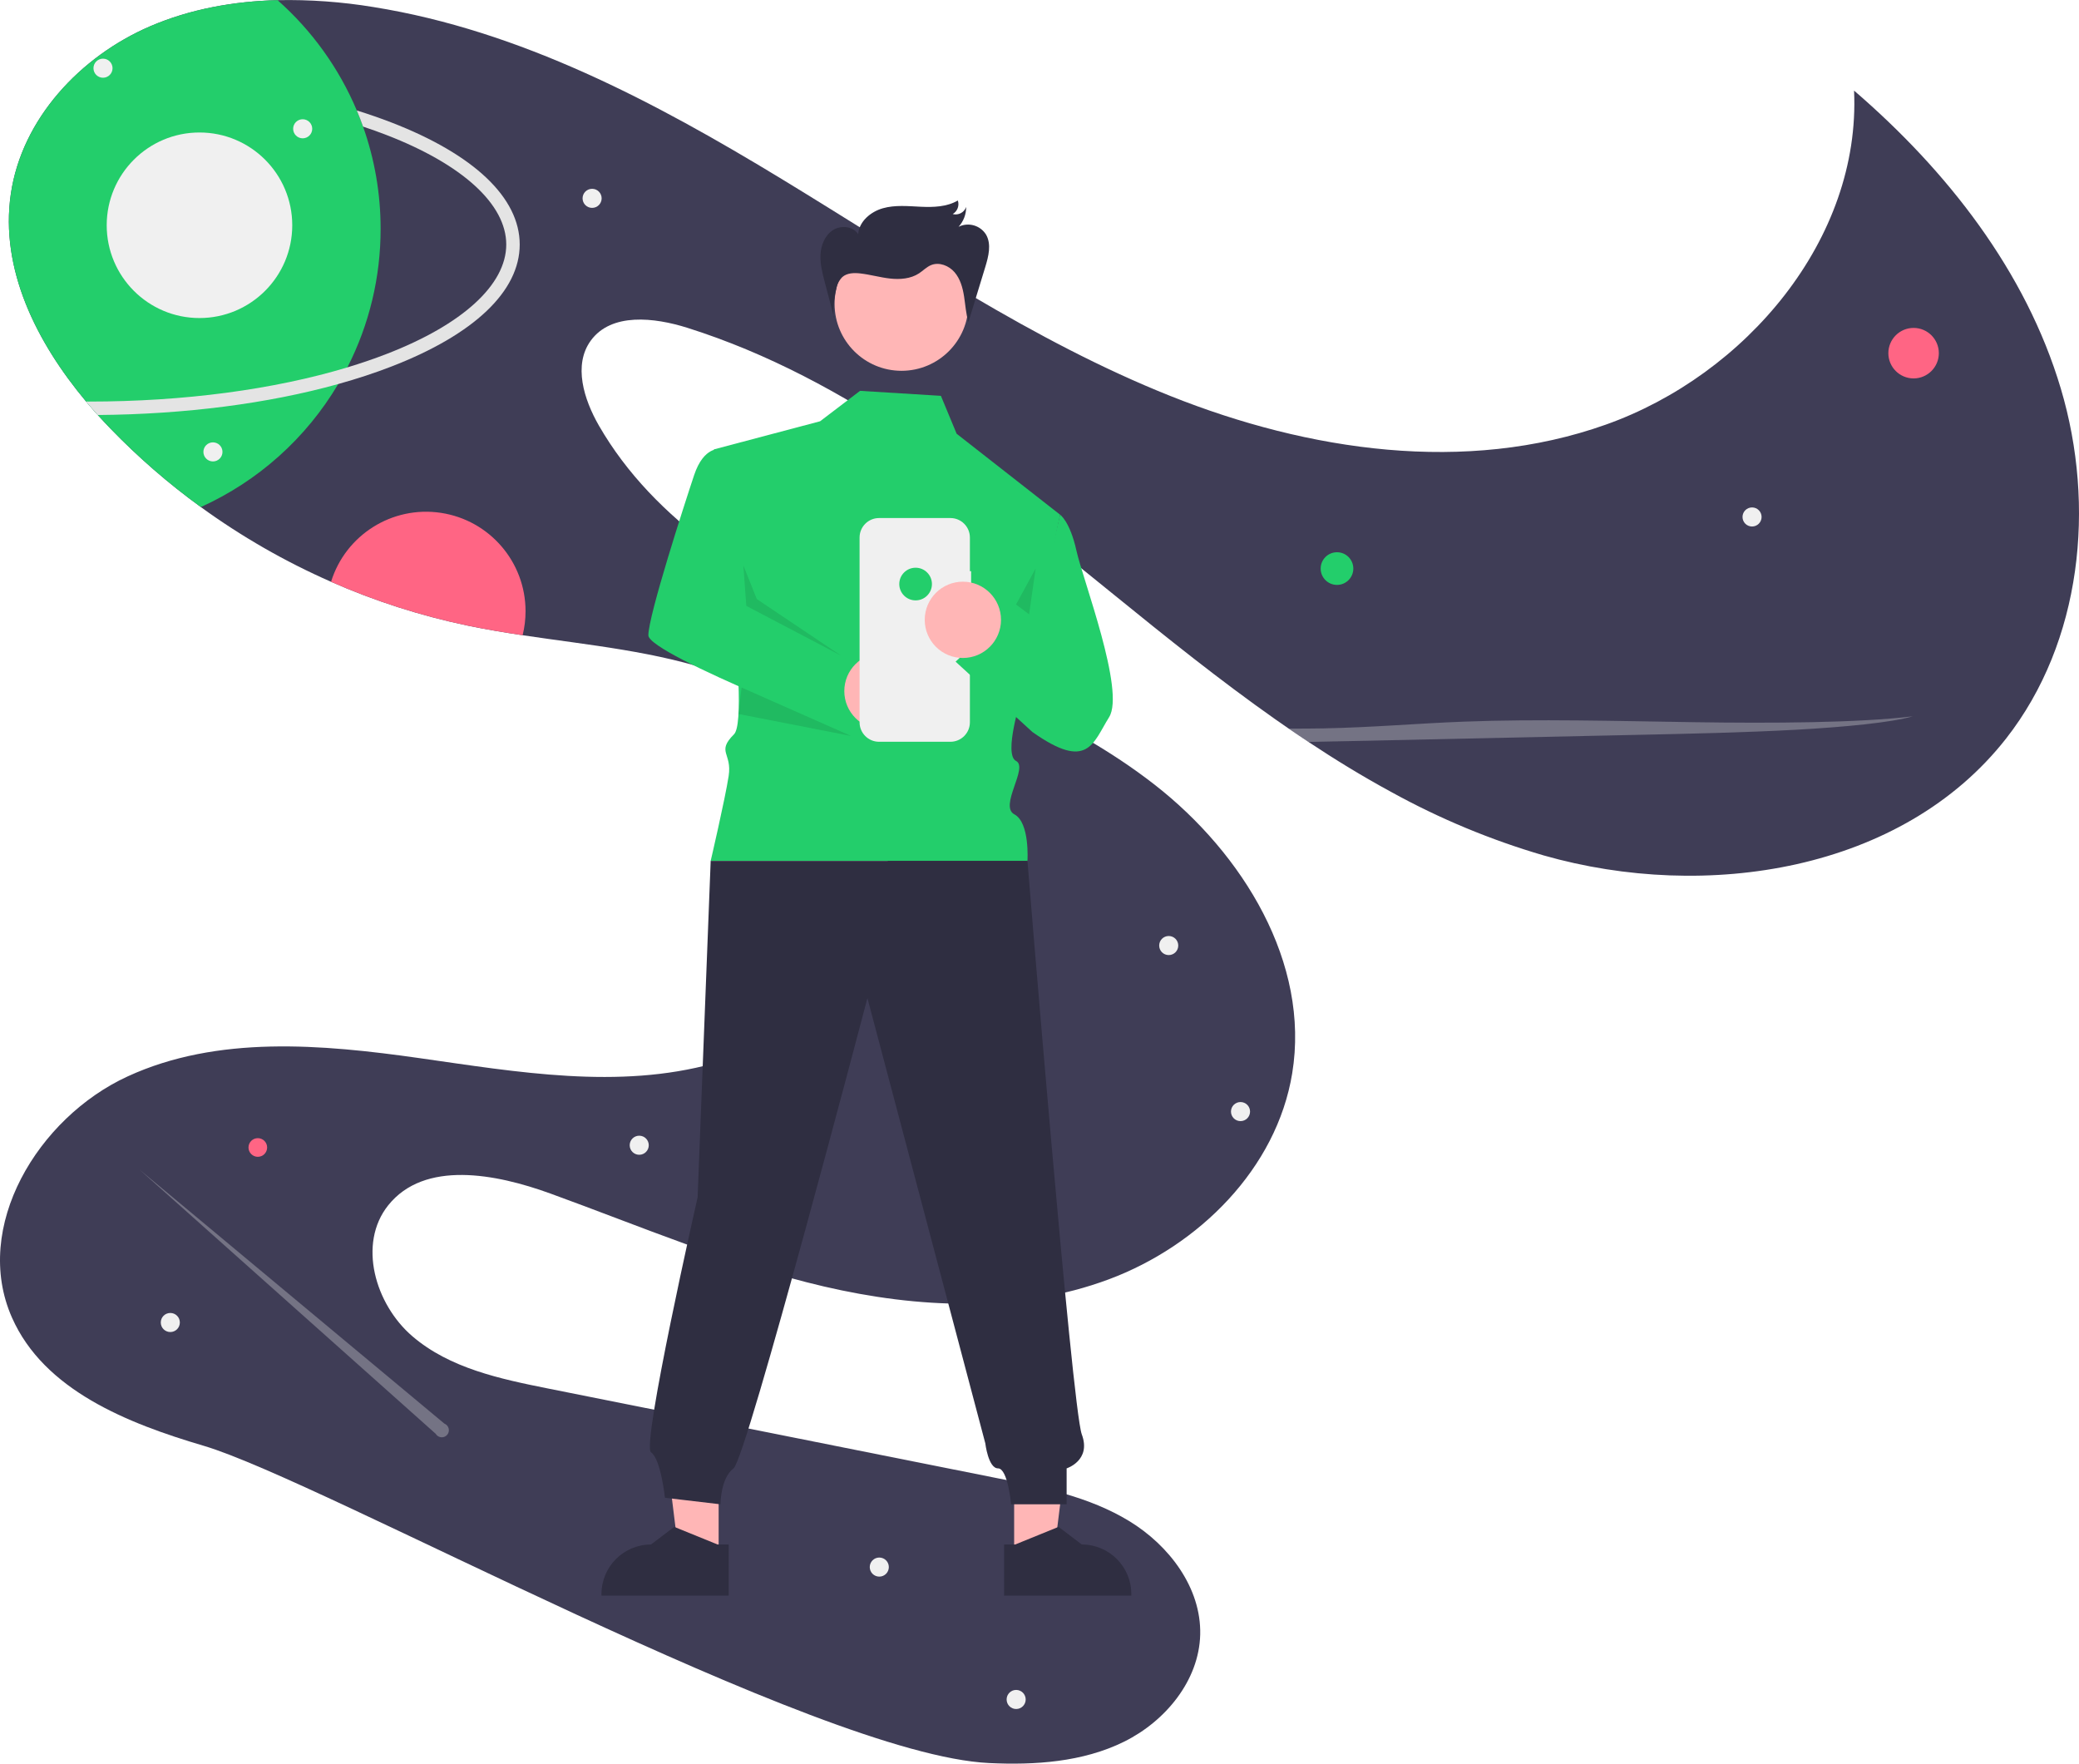
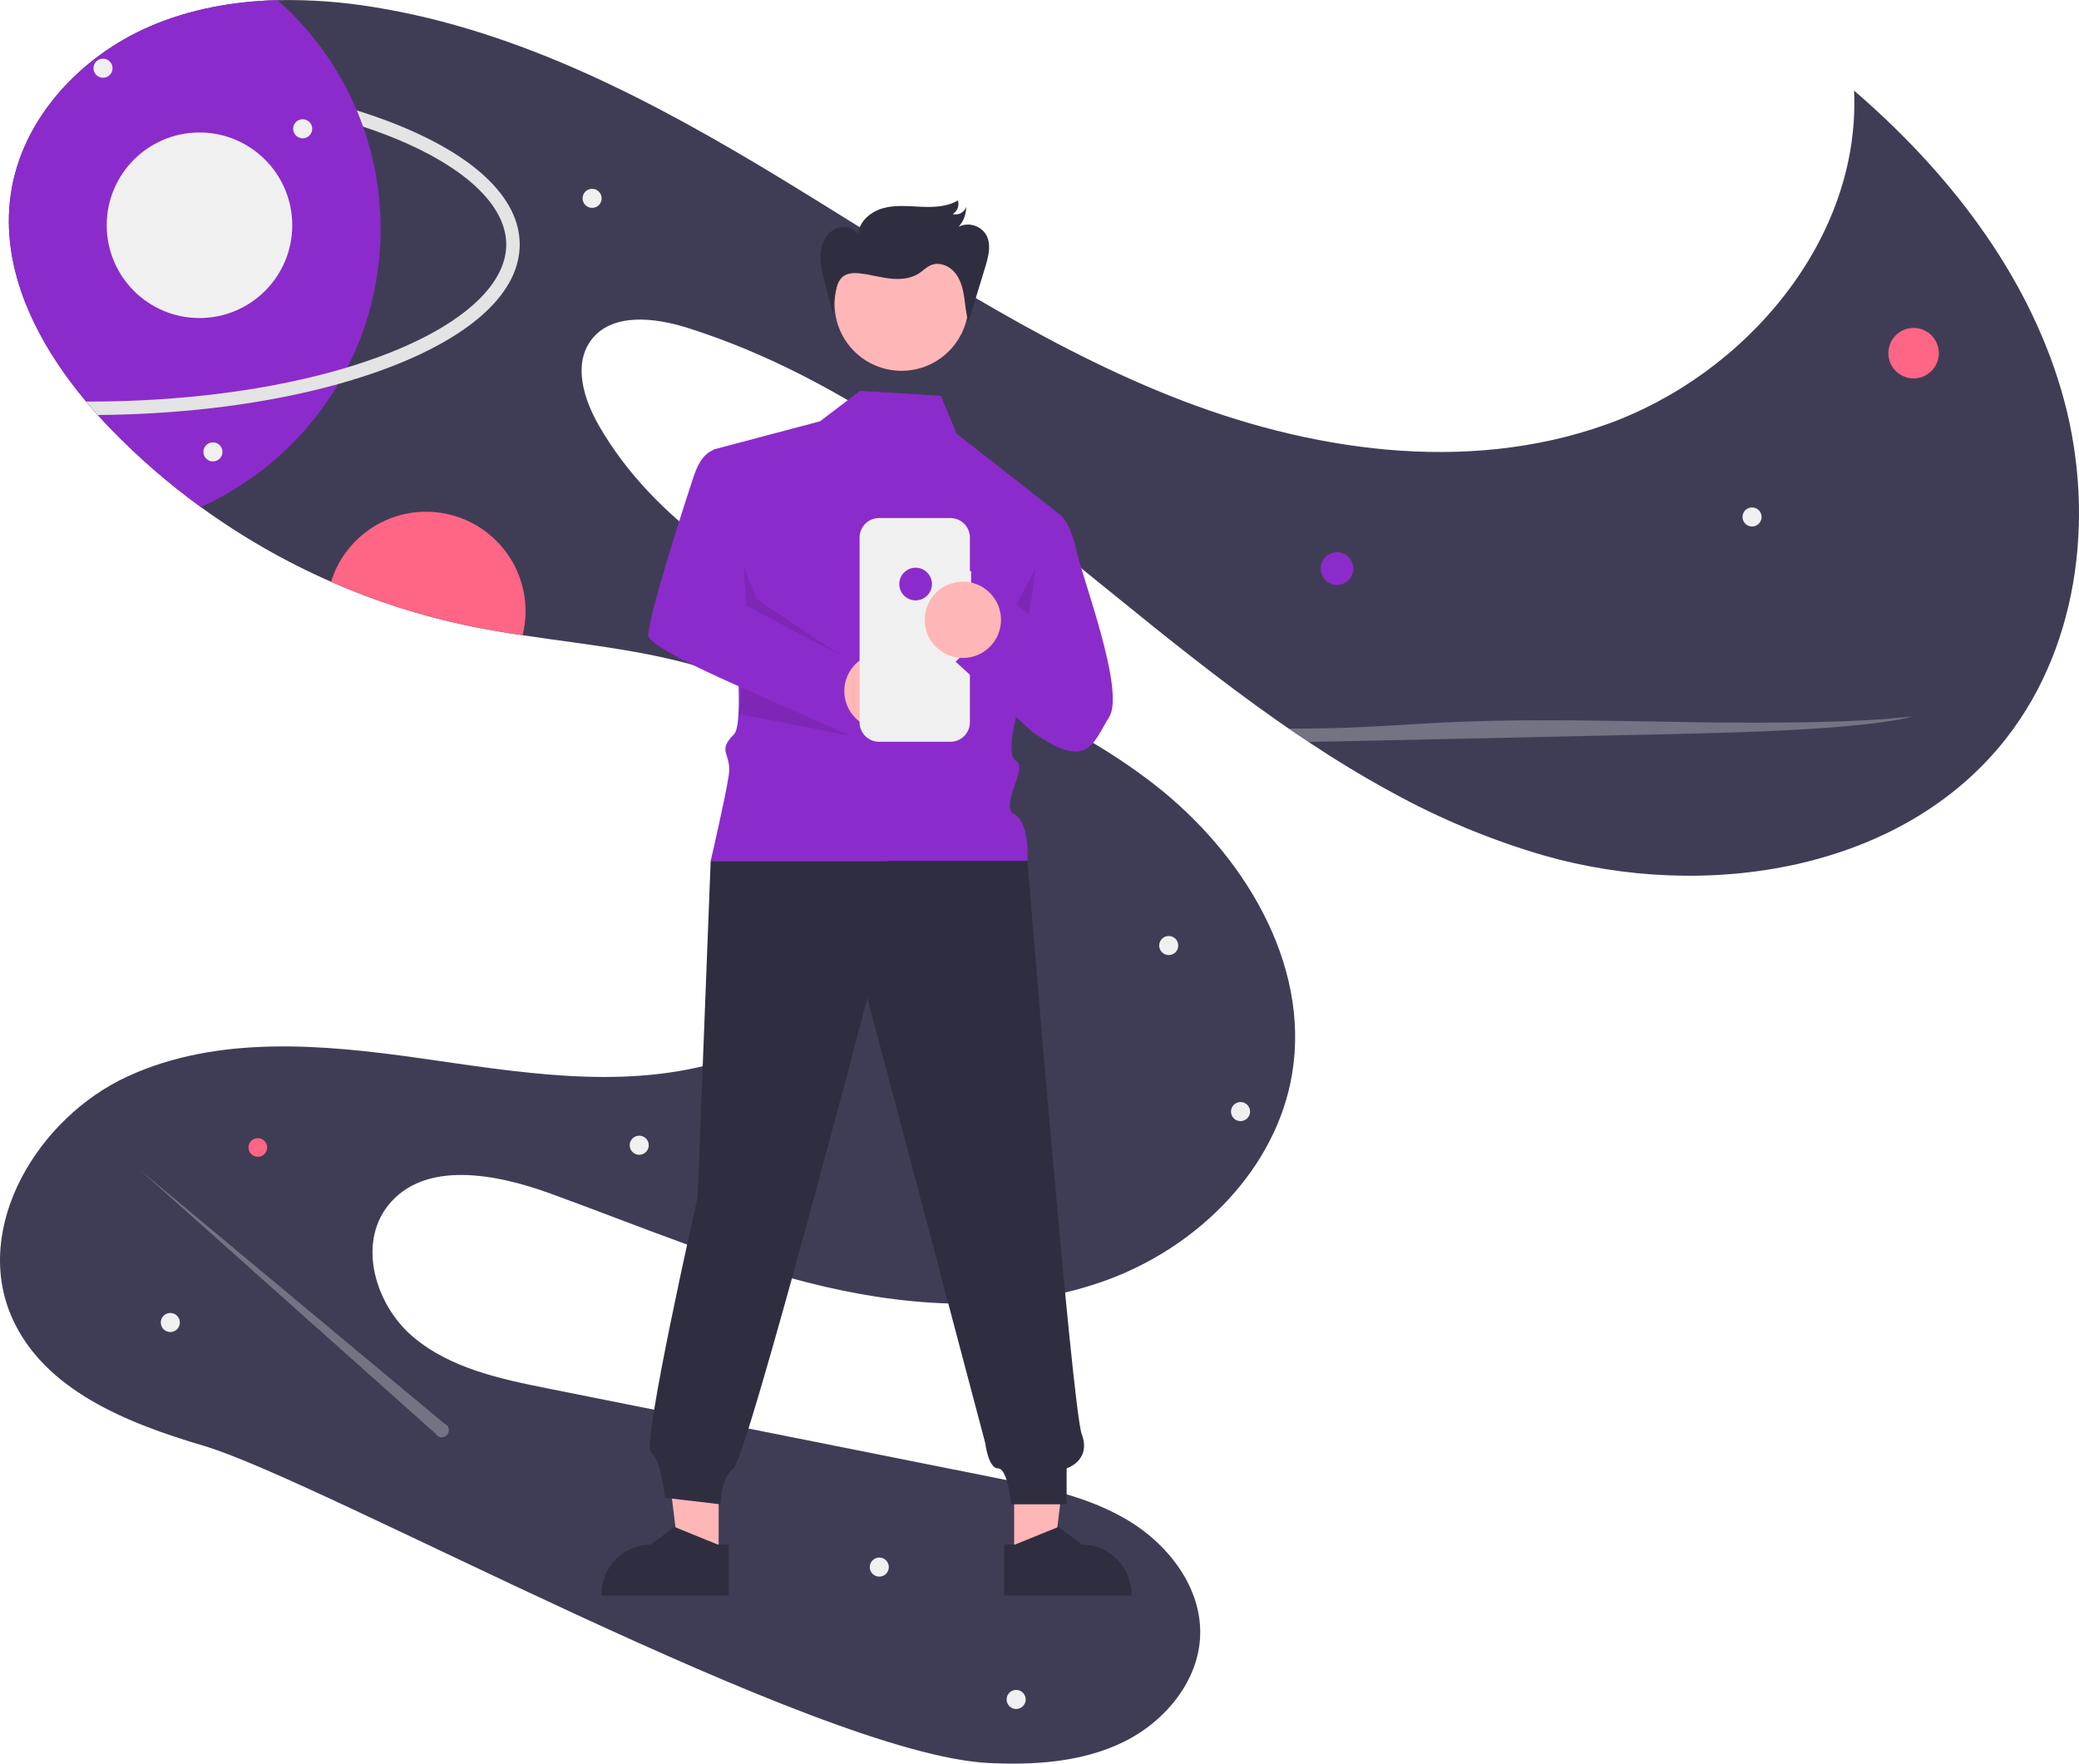
<svg xmlns="http://www.w3.org/2000/svg" data-name="Layer 1" width="926.632" height="785.994" viewBox="0 0 926.632 785.994">
  <path d="M1030.887,386.059c-46.34,59.26-133.78,72.83-206.13,52.19a335.51,335.51,0,0,1-68.1-28.35c-12.54-6.81-24.78-14.28-36.77-22.24-2.95-1.95-5.9-3.93-8.82-5.95q-2.985-2.04-5.95-4.13c-24.76-17.42-48.55-36.53-71.94-55.53-58.39-47.43-118.38-96.32-190.12-118.95-14.78-4.66-33.9-6.84-43.04,5.68-7.93,10.87-3.09,26.26,3.62,37.92,24.89,43.19,70.07,70.46,115.29,91.43,45.22,20.97,93.12,37.96,132.43,68.62,39.31,30.66,69.32,79.39,61.28,128.58-6.93,42.39-41.54,76.83-81.78,91.84-40.24,15-85.12,12.91-126.95,3.17-41.83-9.75-81.54-26.76-121.91-41.42-24.34-8.85-56.16-14.97-72.31,5.28-13.64,17.11-5.8,44.1,10.81,58.34s39.09,19.01,60.54,23.29q99.9,19.95,199.8,39.89c20.43,4.07,41.34,8.33,59.14,19.17,17.8,10.83,32.16,29.75,31.65,50.58-.51,20.53-15.54,38.67-33.96,47.76-18.41,9.08-39.67,10.48-60.18,9.5-76.86-3.68-297.21-125.79-350.06-141.4-33.96-10.02-71.09-24.74-85.41-57.12-17.83-40.31,11.51-89.08,51.56-107.49,40.04-18.42,86.46-14.34,130.1-8.14,43.64,6.2,88.72,14.09,131.2,2.31,42.479-11.78,81.4-50.18,77.21-94.06-3.65-38.18-38.04-66.95-74.23-79.63-28.33-9.93-58.47-12.63-88.229-17.1-8.26-1.23-16.49-2.61-24.64-4.31a307.086,307.086,0,0,1-60.75-19.5,312.924,312.924,0,0,1-58.04-33.31,305.265,305.265,0,0,1-40.32-35.01q-2.835-2.94-5.61-6.01c-1.76-1.96-3.5-3.96-5.2-6-22.12-26.43-38.46-58.98-33.56-92.52,4.89-33.45,30.96-61.3,62-74.68,17.94-7.73,37.29-11.19,56.88-11.69a233.796,233.796,0,0,1,42.78,3.08c65.41,10.46,125.35,42.24,181.96,76.65,56.6,34.41,111.76,72.18,173.29,96.71,61.53,24.54,131.57,34.93,193.99,12.74,62.42-22.18,113.7-82.7,110.65-148.87,41.4,35.65,76.58,80.46,92.16,132.82C1070.797,282.559,1064.536,343.019,1030.887,386.059Z" transform="translate(-136.6838 -57.00314)" fill="#3f3d56" />
-   <circle cx="595.911" cy="253.394" r="7.278" fill="#23ce6b" />
+   <circle cx="595.911" cy="253.394" r="7.278" fill="#8C2BCB" />
  <circle cx="852.911" cy="157.394" r="11.252" fill="#ff6584" />
  <circle cx="114.911" cy="511.394" r="4.157" fill="#ff6584" />
  <path d="M370.927,329.399a44.43,44.43,0,0,1-1.3,10.7c-8.26-1.23-16.49-2.61-24.64-4.31a307.086,307.086,0,0,1-60.75-19.5,44.337,44.337,0,0,1,86.69,13.11Z" transform="translate(-136.6838 -57.00314)" fill="#ff6584" />
  <circle cx="780.911" cy="230.394" r="4.252" fill="#f0f0f0" />
  <circle cx="391.911" cy="698.394" r="4.252" fill="#f0f0f0" />
  <circle cx="452.911" cy="757.394" r="4.252" fill="#f0f0f0" />
  <circle cx="75.911" cy="589.394" r="4.252" fill="#f0f0f0" />
  <circle cx="284.911" cy="510.394" r="4.252" fill="#f0f0f0" />
  <circle cx="263.911" cy="88.394" r="4.252" fill="#f0f0f0" />
  <circle cx="520.911" cy="421.394" r="4.252" fill="#f0f0f0" />
  <circle cx="552.911" cy="495.394" r="4.252" fill="#f0f0f0" />
  <path d="M291.527,220.728q9.075-2.739,17.362-5.935c33.96-13.117,53.438-30.911,53.438-48.82s-19.478-35.703-53.438-48.82q-5.038-1.946-10.386-3.723a136.34,136.34,0,0,1-6.976,107.3Z" transform="translate(-136.6838 -57.00314)" fill="none" />
-   <path d="M306.326,158.969a135.44,135.44,0,0,1-14.8,61.76q-1.935,3.78-4.1,7.43a136.431,136.431,0,0,1-61.23,54.82,305.269,305.269,0,0,1-40.32-35.01q-2.835-2.94-5.61-6.01c-1.76-1.96-3.5-3.96-5.2-6-22.12-26.43-38.46-58.98-33.56-92.52,4.89-33.45,30.96-61.3,62-74.68,17.94-7.73,37.29-11.19,56.88-11.69a136.126,136.126,0,0,1,35.33,49.16c1,2.37,1.92,4.77,2.79,7.2A135.756,135.756,0,0,1,306.326,158.969Z" transform="translate(-136.6838 -57.00314)" fill="#23ce6b" />
+   <path d="M306.326,158.969a135.44,135.44,0,0,1-14.8,61.76q-1.935,3.78-4.1,7.43a136.431,136.431,0,0,1-61.23,54.82,305.269,305.269,0,0,1-40.32-35.01q-2.835-2.94-5.61-6.01c-1.76-1.96-3.5-3.96-5.2-6-22.12-26.43-38.46-58.98-33.56-92.52,4.89-33.45,30.96-61.3,62-74.68,17.94-7.73,37.29-11.19,56.88-11.69a136.126,136.126,0,0,1,35.33,49.16c1,2.37,1.92,4.77,2.79,7.2A135.756,135.756,0,0,1,306.326,158.969Z" transform="translate(-136.6838 -57.00314)" fill="#8C2BCB" />
  <path d="M368.326,165.969c0,20.83-20.34,40.15-57.28,54.42-7.39,2.86-15.3,5.45-23.62,7.77-31.14,8.68-68.2,13.49-107.16,13.8-1.76-1.96-3.5-3.96-5.2-6,.42.01.84.01,1.26.01,42.31,0,82.45-5.36,115.2-15.24,6.05-1.83,11.85-3.81,17.36-5.94,33.96-13.11,53.44-30.91,53.44-48.82,0-17.91-19.48-35.7-53.44-48.82q-5.04-1.95-10.38-3.72c-.87-2.43-1.79-4.83-2.79-7.2q7.98,2.49,15.33,5.32C347.987,125.819,368.326,145.149,368.326,165.969Z" transform="translate(-136.6838 -57.00314)" fill="#e4e4e4" />
  <circle cx="45.911" cy="30.394" r="4.252" fill="#f0f0f0" />
  <circle cx="134.911" cy="57.394" r="4.252" fill="#f0f0f0" />
  <circle cx="88.911" cy="100.394" r="41.348" fill="#f0f0f0" />
  <path d="M989.197,376.239c-9.28,2.74-29.74,4.76-52.24,6-22.49,1.23-47.16,1.77-71.52,2.29q-63.959,1.38-127.91,2.77-8.791.195-17.64.36c-2.95-1.95-5.9-3.93-8.82-5.95,5.23.03,10.46,0,15.65-.1,22.17-.44,40.94-2.17,62.32-2.99,32.9-1.27,68.42-.27,102.71.24C926.036,379.379,965.106,379.189,989.197,376.239Z" transform="translate(-136.6838 -57.00314)" fill="#f0f0f0" opacity="0.3" />
  <path d="M334.767,691.47,198.846,578.239,330.891,696.006a3.151,3.151,0,1,0,3.876-4.535Z" transform="translate(-136.6838 -57.00314)" fill="#f0f0f0" opacity="0.3" />
  <circle cx="94.911" cy="201.394" r="4.252" fill="#f0f0f0" />
  <polygon points="452.017 694.074 469.604 694.073 477.971 626.236 452.014 626.237 452.017 694.074" fill="#ffb6b6" />
  <path d="M584.215,745.335l4.95-0,19.327-7.86,10.359,7.859h.001a22.074,22.074,0,0,1,22.073,22.072v.717l-56.709.002Z" transform="translate(-136.6838 -57.00314)" fill="#2f2e41" />
  <polygon points="320.308 694.074 302.721 694.073 294.354 626.236 320.311 626.237 320.308 694.074" fill="#ffb6b6" />
  <path d="M461.477,768.125l-56.709-.002v-.717a22.074,22.074,0,0,1,22.073-22.072h.001l10.359-7.859,19.327,7.86,4.95 0Z" transform="translate(-136.6838 -57.00314)" fill="#2f2e41" />
-   <path d="M520.009,231.191,502.201,244.751,454.896,257.279s16.95,118.96,8.95,126.96-.785,8.215-2.393,18.608-8.013,37.831-8.013,37.831l141.188,0s1.138-17.052-5.822-20.745,6.416-20.929.728-23.811,2.312-27.882,2.312-27.882l17.337-81.85-46.114-36.08-7.013-16.898Z" transform="translate(-136.6838 -57.00314)" fill="#23ce6b" />
+   <path d="M520.009,231.191,502.201,244.751,454.896,257.279s16.95,118.96,8.95,126.96-.785,8.215-2.393,18.608-8.013,37.831-8.013,37.831l141.188,0s1.138-17.052-5.822-20.745,6.416-20.929.728-23.811,2.312-27.882,2.312-27.882l17.337-81.85-46.114-36.08-7.013-16.898Z" transform="translate(-136.6838 -57.00314)" fill="#8C2BCB" />
  <circle cx="405.545" cy="274.328" r="6.161" fill="#f2f2f2" />
  <path d="M453.441,440.678l-5.822,149.921S422.48,701.328,426.846,704.239s6.216,20.269,6.216,20.269l24.744,2.911s0-11.644,5.822-16.011,59.677-209.598,59.677-209.598l52.54,198.429s1.315,11.169,5.682,11.169,5.822,16.011,5.822,16.011h24.744v-16.011s11.118-3.525,6.752-15.169-24.218-255.562-24.218-255.562Z" transform="translate(-136.6838 -57.00314)" fill="#2f2e41" />
  <circle cx="401.817" cy="135.415" r="29.839" fill="#ffb6b6" />
  <polygon points="452.85 269.414 458.672 273.781 461.583 253.403 452.85 269.414" opacity="0.1" style="isolation:isolate" />
-   <path d="M457.687,257.163s-7.278-1.456-11.644,11.644-20.378,62.588-20.378,71.322S525.375,387.396,525.375,387.396L515,351l-45.669-23.971Z" transform="translate(-136.6838 -57.00314)" fill="#23ce6b" />
+   <path d="M457.687,257.163s-7.278-1.456-11.644,11.644-20.378,62.588-20.378,71.322S525.375,387.396,525.375,387.396L515,351l-45.669-23.971Z" transform="translate(-136.6838 -57.00314)" fill="#8C2BCB" />
  <circle cx="393.316" cy="307.997" r="17" fill="#ffb6b6" />
  <polygon points="331.316 251.997 332.647 270.026 374.878 292.192 337.316 266.997 331.316 251.997" opacity="0.1" style="isolation:isolate" />
  <path d="M569.523,311.57h-.548V296.562a8.686,8.686,0,0,0-8.686-8.686H528.492a8.686,8.686,0,0,0-8.686,8.686v82.337a8.686,8.686,0,0,0,8.686,8.686h31.797a8.686,8.686,0,0,0,8.686-8.686V322.254h.548Z" transform="translate(-136.6838 -57.00314)" fill="#f0f0f0" />
-   <path d="M609.184,286.39s4.367,2.911,7.278,16.011,21.833,62.588,14.555,74.233-9.426,24.072-34.17,6.606l-34.24-31.35,24.744-23.289,10.189,7.278Z" transform="translate(-136.6838 -57.00314)" fill="#23ce6b" />
-   <circle cx="408.095" cy="260.292" r="7.278" fill="#23ce6b" />
+   <path d="M609.184,286.39s4.367,2.911,7.278,16.011,21.833,62.588,14.555,74.233-9.426,24.072-34.17,6.606l-34.24-31.35,24.744-23.289,10.189,7.278Z" transform="translate(-136.6838 -57.00314)" fill="#8C2BCB" />
+   <circle cx="408.095" cy="260.292" r="7.278" fill="#8C2BCB" />
  <circle cx="429.163" cy="276.236" r="17" fill="#ffb6b6" />
  <polygon points="330.514 306.41 379.316 327.997 329.158 318.194 330.514 306.41" opacity="0.1" style="isolation:isolate" />
  <path d="M508.397,198.365,504.3,182.773c-1.069-4.068-2.147-8.219-1.907-12.418s2.022-8.533,5.56-10.808,8.939-1.738,11.216,1.799c.433-5.648,5.571-9.992,11.022-11.531s11.239-.93,16.897-.671,11.631.078,16.514-2.791a5.112,5.112,0,0,1-2.289,6.041,4.963,4.963,0,0,0,5.995-3.162,12.88,12.88,0,0,1-3.381,8.845A9.475,9.475,0,0,1,576.173,161.545c2.492,4.321,1.096,9.747-.362,14.517l-7.484,24.482c-1.135-3.722-1.349-7.651-1.956-11.494s-1.687-7.768-4.224-10.718-6.846-4.659-10.451-3.194c-2.022.822-3.565,2.489-5.39,3.686-3.746,2.455-8.512,2.807-12.963,2.308s-8.789-1.767-13.24-2.273c-2.787-.317-5.896-.233-7.999,1.623a10.281,10.281,0,0,0-2.738,5.467,43.486,43.486,0,0,0-1.158,12.541" transform="translate(-136.6838 -57.00314)" fill="#2f2e41" />
</svg>
